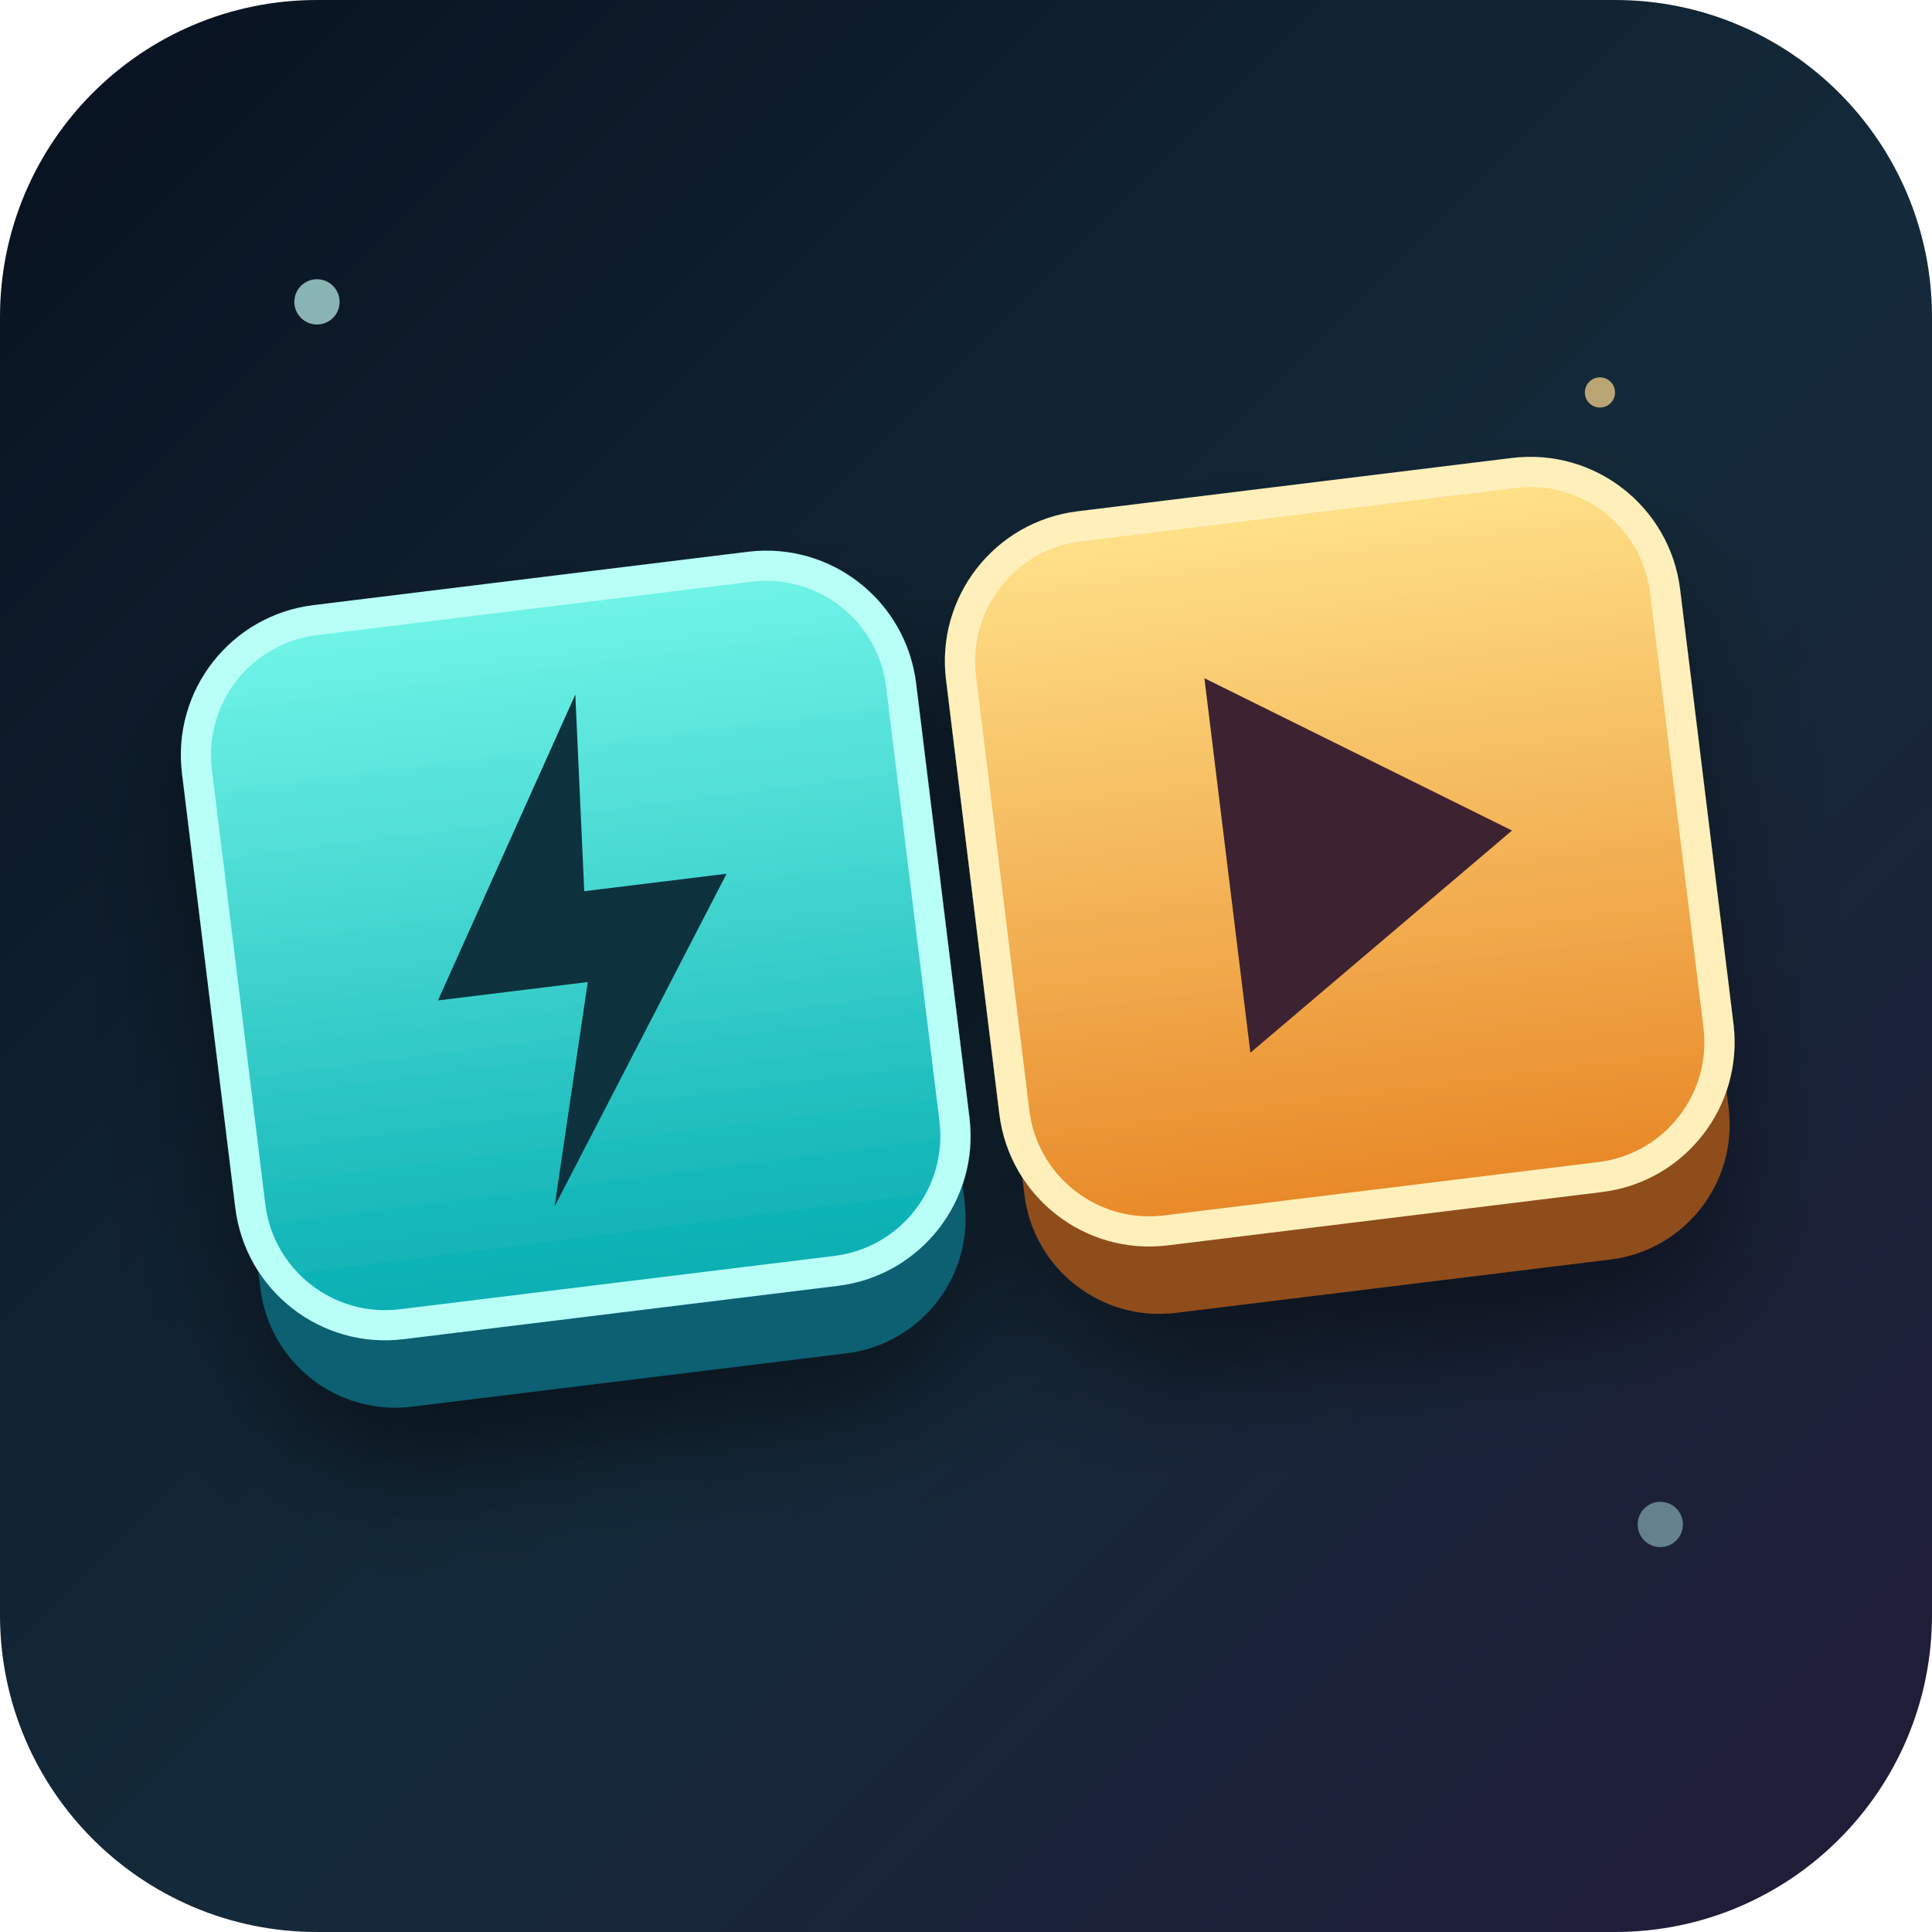
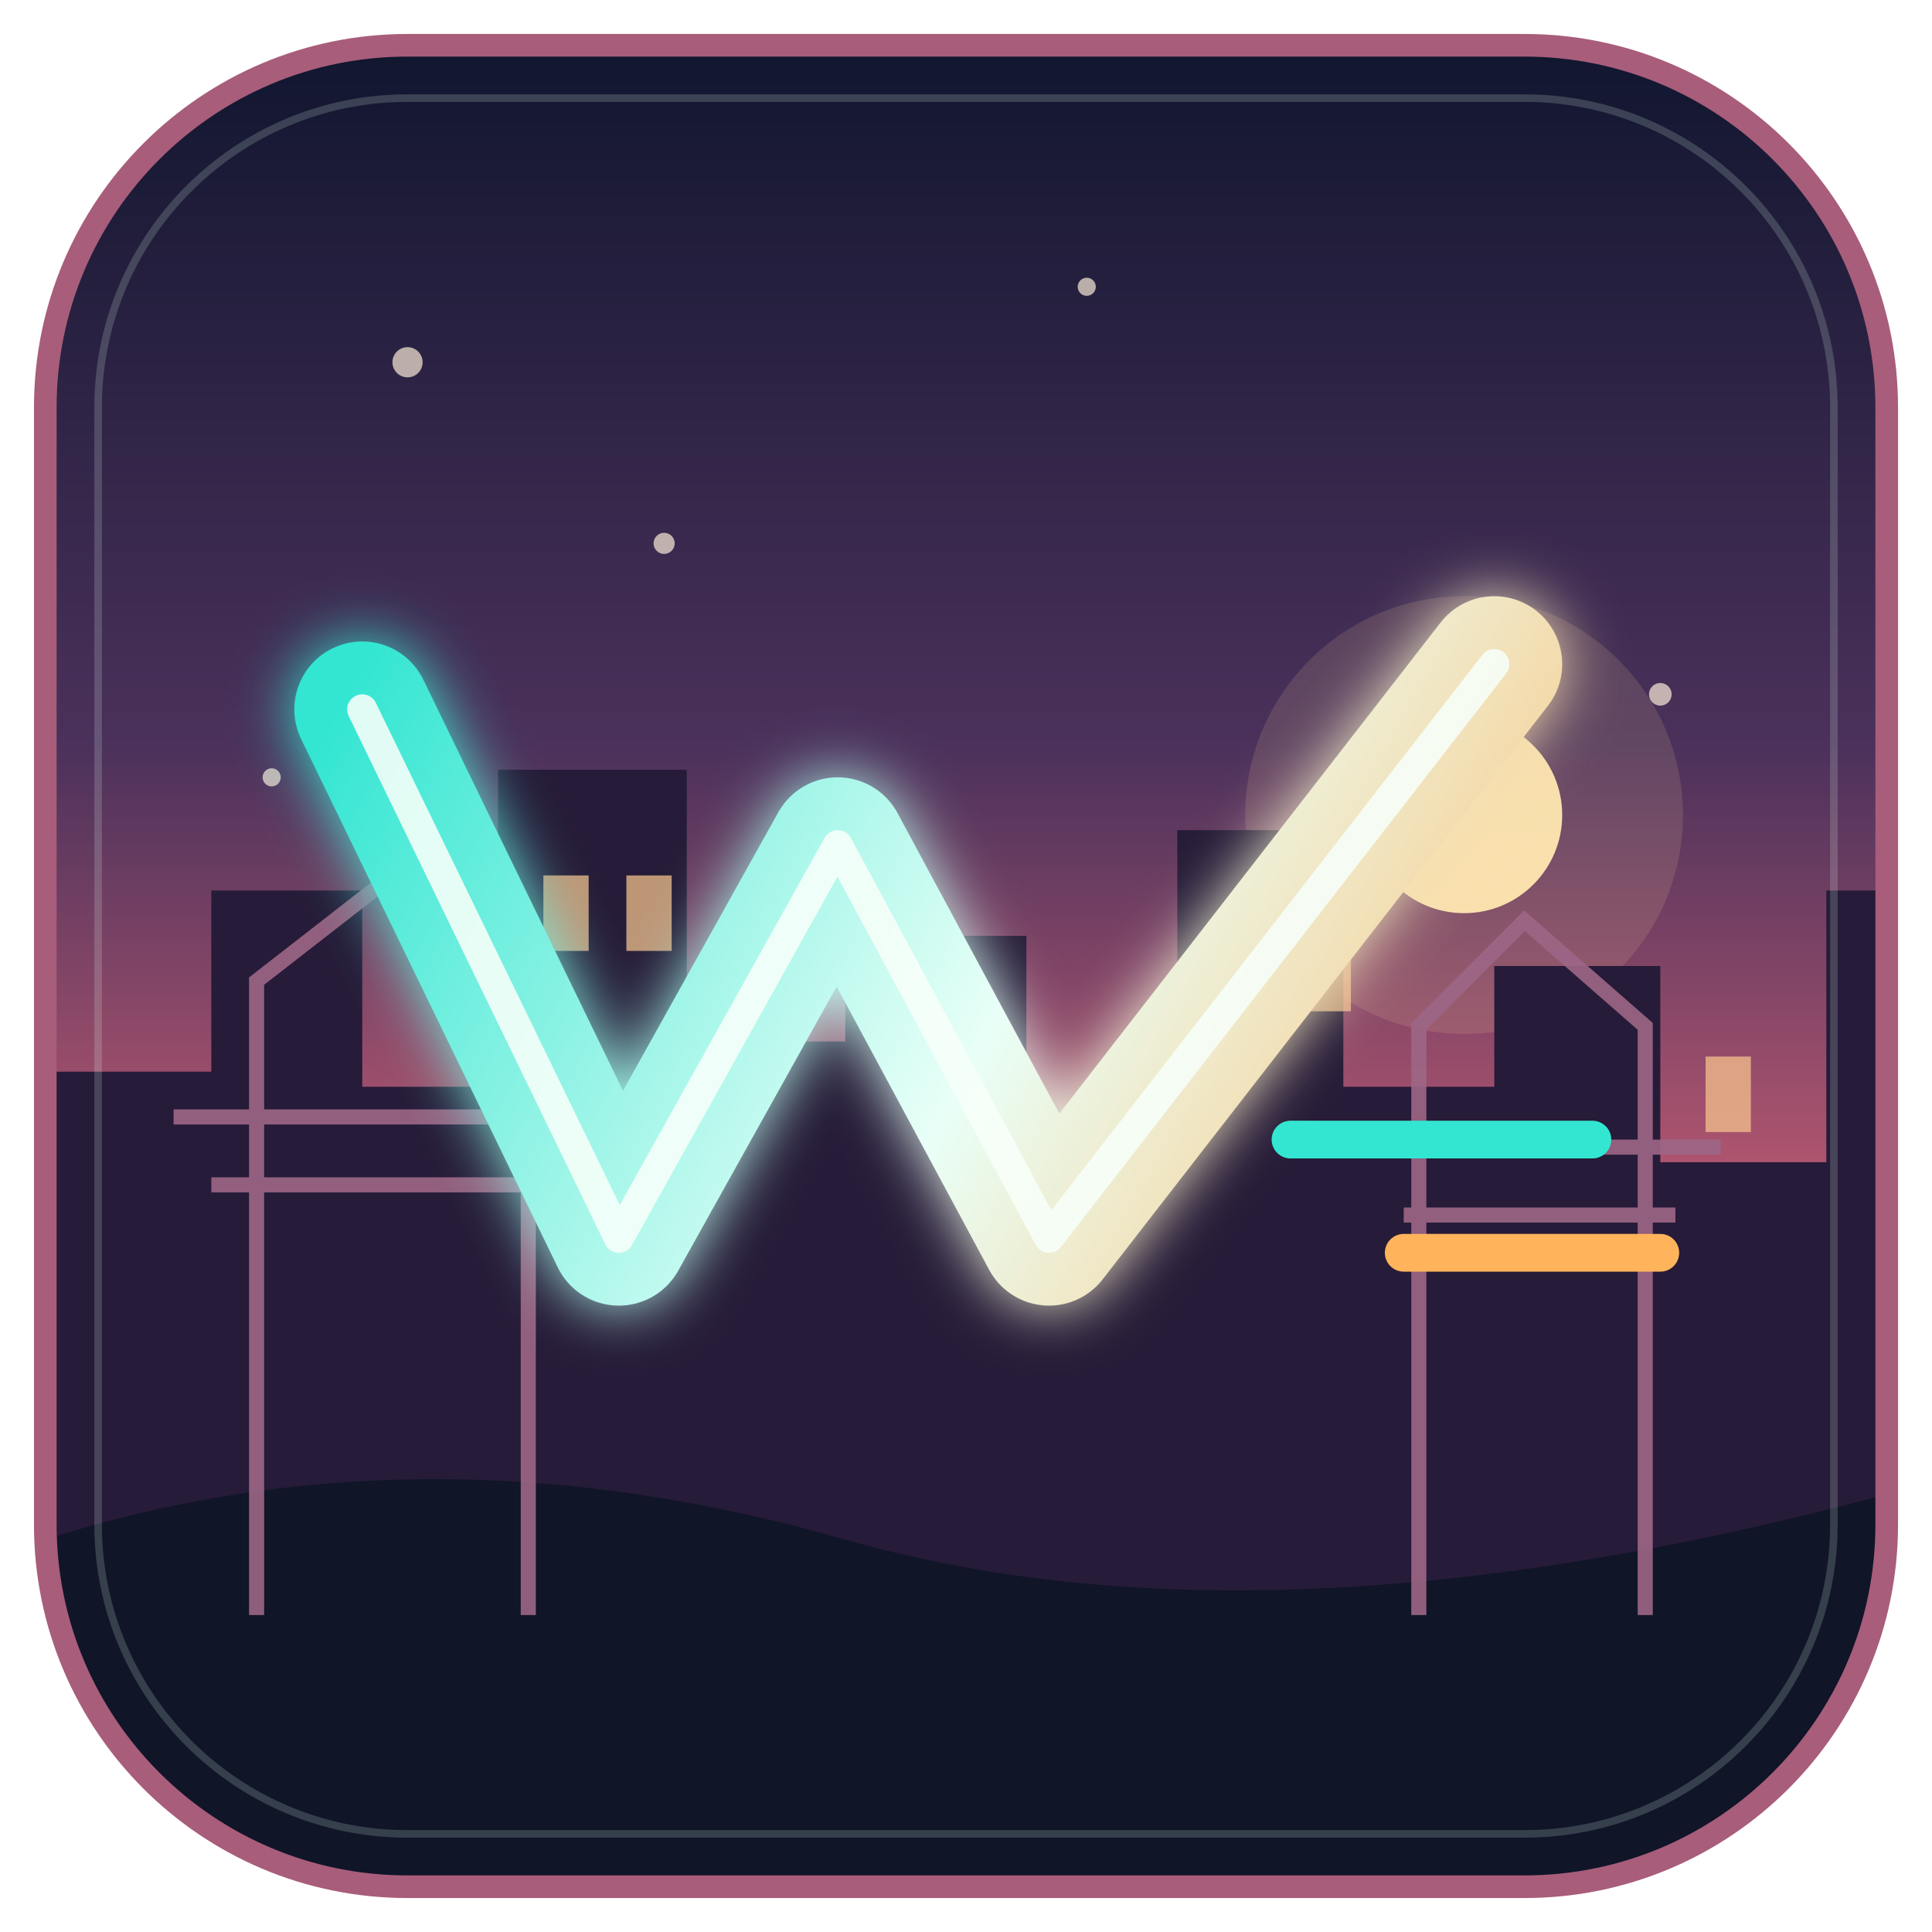
- <svg xmlns="http://www.w3.org/2000/svg" width="256" height="256" viewBox="0 0 256 256">
+ <svg xmlns="http://www.w3.org/2000/svg" width="256" height="256" viewBox="0 0 256 256" fill="none">
  <defs>
-     <linearGradient id="bg" x1="0" y1="0" x2="1" y2="1">
-       <stop offset="0" stop-color="#08111f" />
-       <stop offset="0.55" stop-color="#142a3a" />
-       <stop offset="1" stop-color="#211b37" />
+     <clipPath id="frame">
+       <rect x="6" y="6" width="244" height="244" rx="48" />
+     </clipPath>
+     <linearGradient id="sky" x1="128" y1="6" x2="128" y2="250" gradientUnits="userSpaceOnUse">
+       <stop stop-color="#11162F" />
+       <stop offset="0.38" stop-color="#4B315B" />
+       <stop offset="0.66" stop-color="#C55D73" />
+       <stop offset="0.84" stop-color="#F2A36D" />
+       <stop offset="1" stop-color="#2B1B39" />
    </linearGradient>
-     <linearGradient id="cyan" x1="0" y1="0" x2="0" y2="1">
-       <stop offset="0" stop-color="#72f5e8" />
-       <stop offset="1" stop-color="#08aeb2" />
+     <linearGradient id="mark" x1="48" y1="88" x2="210" y2="178" gradientUnits="userSpaceOnUse">
+       <stop stop-color="#33E6D2" />
+       <stop offset="0.52" stop-color="#E9FFF7" />
+       <stop offset="1" stop-color="#FFB45C" />
    </linearGradient>
-     <linearGradient id="amber" x1="0" y1="0" x2="0" y2="1">
-       <stop offset="0" stop-color="#ffe28a" />
-       <stop offset="1" stop-color="#e88827" />
-     </linearGradient>
-     <filter id="shadow" x="-30%" y="-30%" width="160%" height="170%">
-       <feDropShadow dx="0" dy="10" stdDeviation="8" flood-color="#000" flood-opacity="0.45" />
+     <filter id="glow" x="-35%" y="-35%" width="170%" height="170%">
+       <feGaussianBlur stdDeviation="4" result="blur" />
+       <feMerge>
+         <feMergeNode in="blur" />
+         <feMergeNode in="SourceGraphic" />
+       </feMerge>
    </filter>
  </defs>
-   <rect width="256" height="256" rx="42" fill="url(#bg)" />
-   <circle cx="42" cy="40" r="3" fill="#bff7ef" opacity="0.7" />
-   <circle cx="212" cy="52" r="2" fill="#ffd98b" opacity="0.7" />
-   <circle cx="220" cy="202" r="3" fill="#bff7ef" opacity="0.45" />
-   <g transform="rotate(-7 128 128)" filter="url(#shadow)">
-     <rect x="30" y="83" width="94" height="94" rx="18" fill="#075f72" />
-     <rect x="30" y="72" width="94" height="94" rx="18" fill="url(#cyan)" stroke="#b7fff7" stroke-width="4" />
-     <path d="M81 86 58 124h20l-8 29 28-41H79l2-26Z" fill="#07303d" />
-     <rect x="132" y="83" width="94" height="94" rx="18" fill="#8f4d1e" />
-     <rect x="132" y="72" width="94" height="94" rx="18" fill="url(#amber)" stroke="#fff0bb" stroke-width="4" />
-     <path d="m164 94 38 25-38 25v-50Z" fill="#3e2430" />
+   <g clip-path="url(#frame)">
+     <rect x="6" y="6" width="244" height="244" fill="url(#sky)" />
+     <circle cx="194" cy="108" r="29" fill="#FFD69A" opacity="0.13" />
+     <circle cx="194" cy="108" r="13" fill="#FFE7B0" opacity="0.95" />
+     <g fill="#FFF1DC" opacity="0.68">
+       <circle cx="54" cy="48" r="2" />
+       <circle cx="88" cy="72" r="1.4" />
+       <circle cx="144" cy="38" r="1.2" />
+       <circle cx="220" cy="92" r="1.5" />
+       <circle cx="36" cy="103" r="1.2" />
+     </g>
+     <path d="M6 172 V142 H28 V118 H48 V144 H66 V102 H91 V138 H112 V124 H136 V150 H156 V110 H178 V144 H198 V128 H220 V154 H242 V118 H250 V250 H6 Z" fill="#261B38" />
+     <g fill="#F6C58E" opacity="0.72">
+       <rect x="72" y="116" width="6" height="10" />
+       <rect x="83" y="116" width="6" height="10" />
+       <rect x="162" y="124" width="6" height="10" />
+       <rect x="173" y="124" width="6" height="10" />
+       <rect x="226" y="140" width="6" height="10" />
+     </g>
+     <path d="M6 204 Q56 188 112 204 T250 198 V250 H6 Z" fill="#101528" />
+     <g stroke="#9D6686" stroke-width="2" fill="none" opacity="0.9">
+       <path d="M34 214 V130 L52 116 L70 130 V214" />
+       <path d="M23 148 H81 M28 157 H76" />
+       <path d="M218 214 V136 L202 122 L188 136 V214" />
+       <path d="M180 152 H228 M186 161 H222" />
+     </g>
+     <g filter="url(#glow)" stroke="url(#mark)" stroke-linecap="round" stroke-linejoin="round">
+       <path d="M48 94 L82 164 L111 112 L139 164 L198 88" stroke-width="18" />
+       <circle cx="82" cy="164" r="5" fill="url(#mark)" stroke-width="0" />
+       <circle cx="139" cy="164" r="5" fill="url(#mark)" stroke-width="0" />
+     </g>
+     <path d="M48 94 L82 164 L111 112 L139 164 L198 88" stroke="#F7FFF9" stroke-width="4" stroke-linecap="round" stroke-linejoin="round" opacity="0.88" />
+     <path d="M171 151 H211" stroke="#33E6D2" stroke-width="5" stroke-linecap="round" />
+     <path d="M186 166 H220" stroke="#FFB45C" stroke-width="5" stroke-linecap="round" />
  </g>
+   <rect x="6" y="6" width="244" height="244" rx="48" stroke="#A85D7A" stroke-width="3" />
+   <rect x="13" y="13" width="230" height="230" rx="41" stroke="#E4FFF2" stroke-opacity="0.18" />
</svg>
